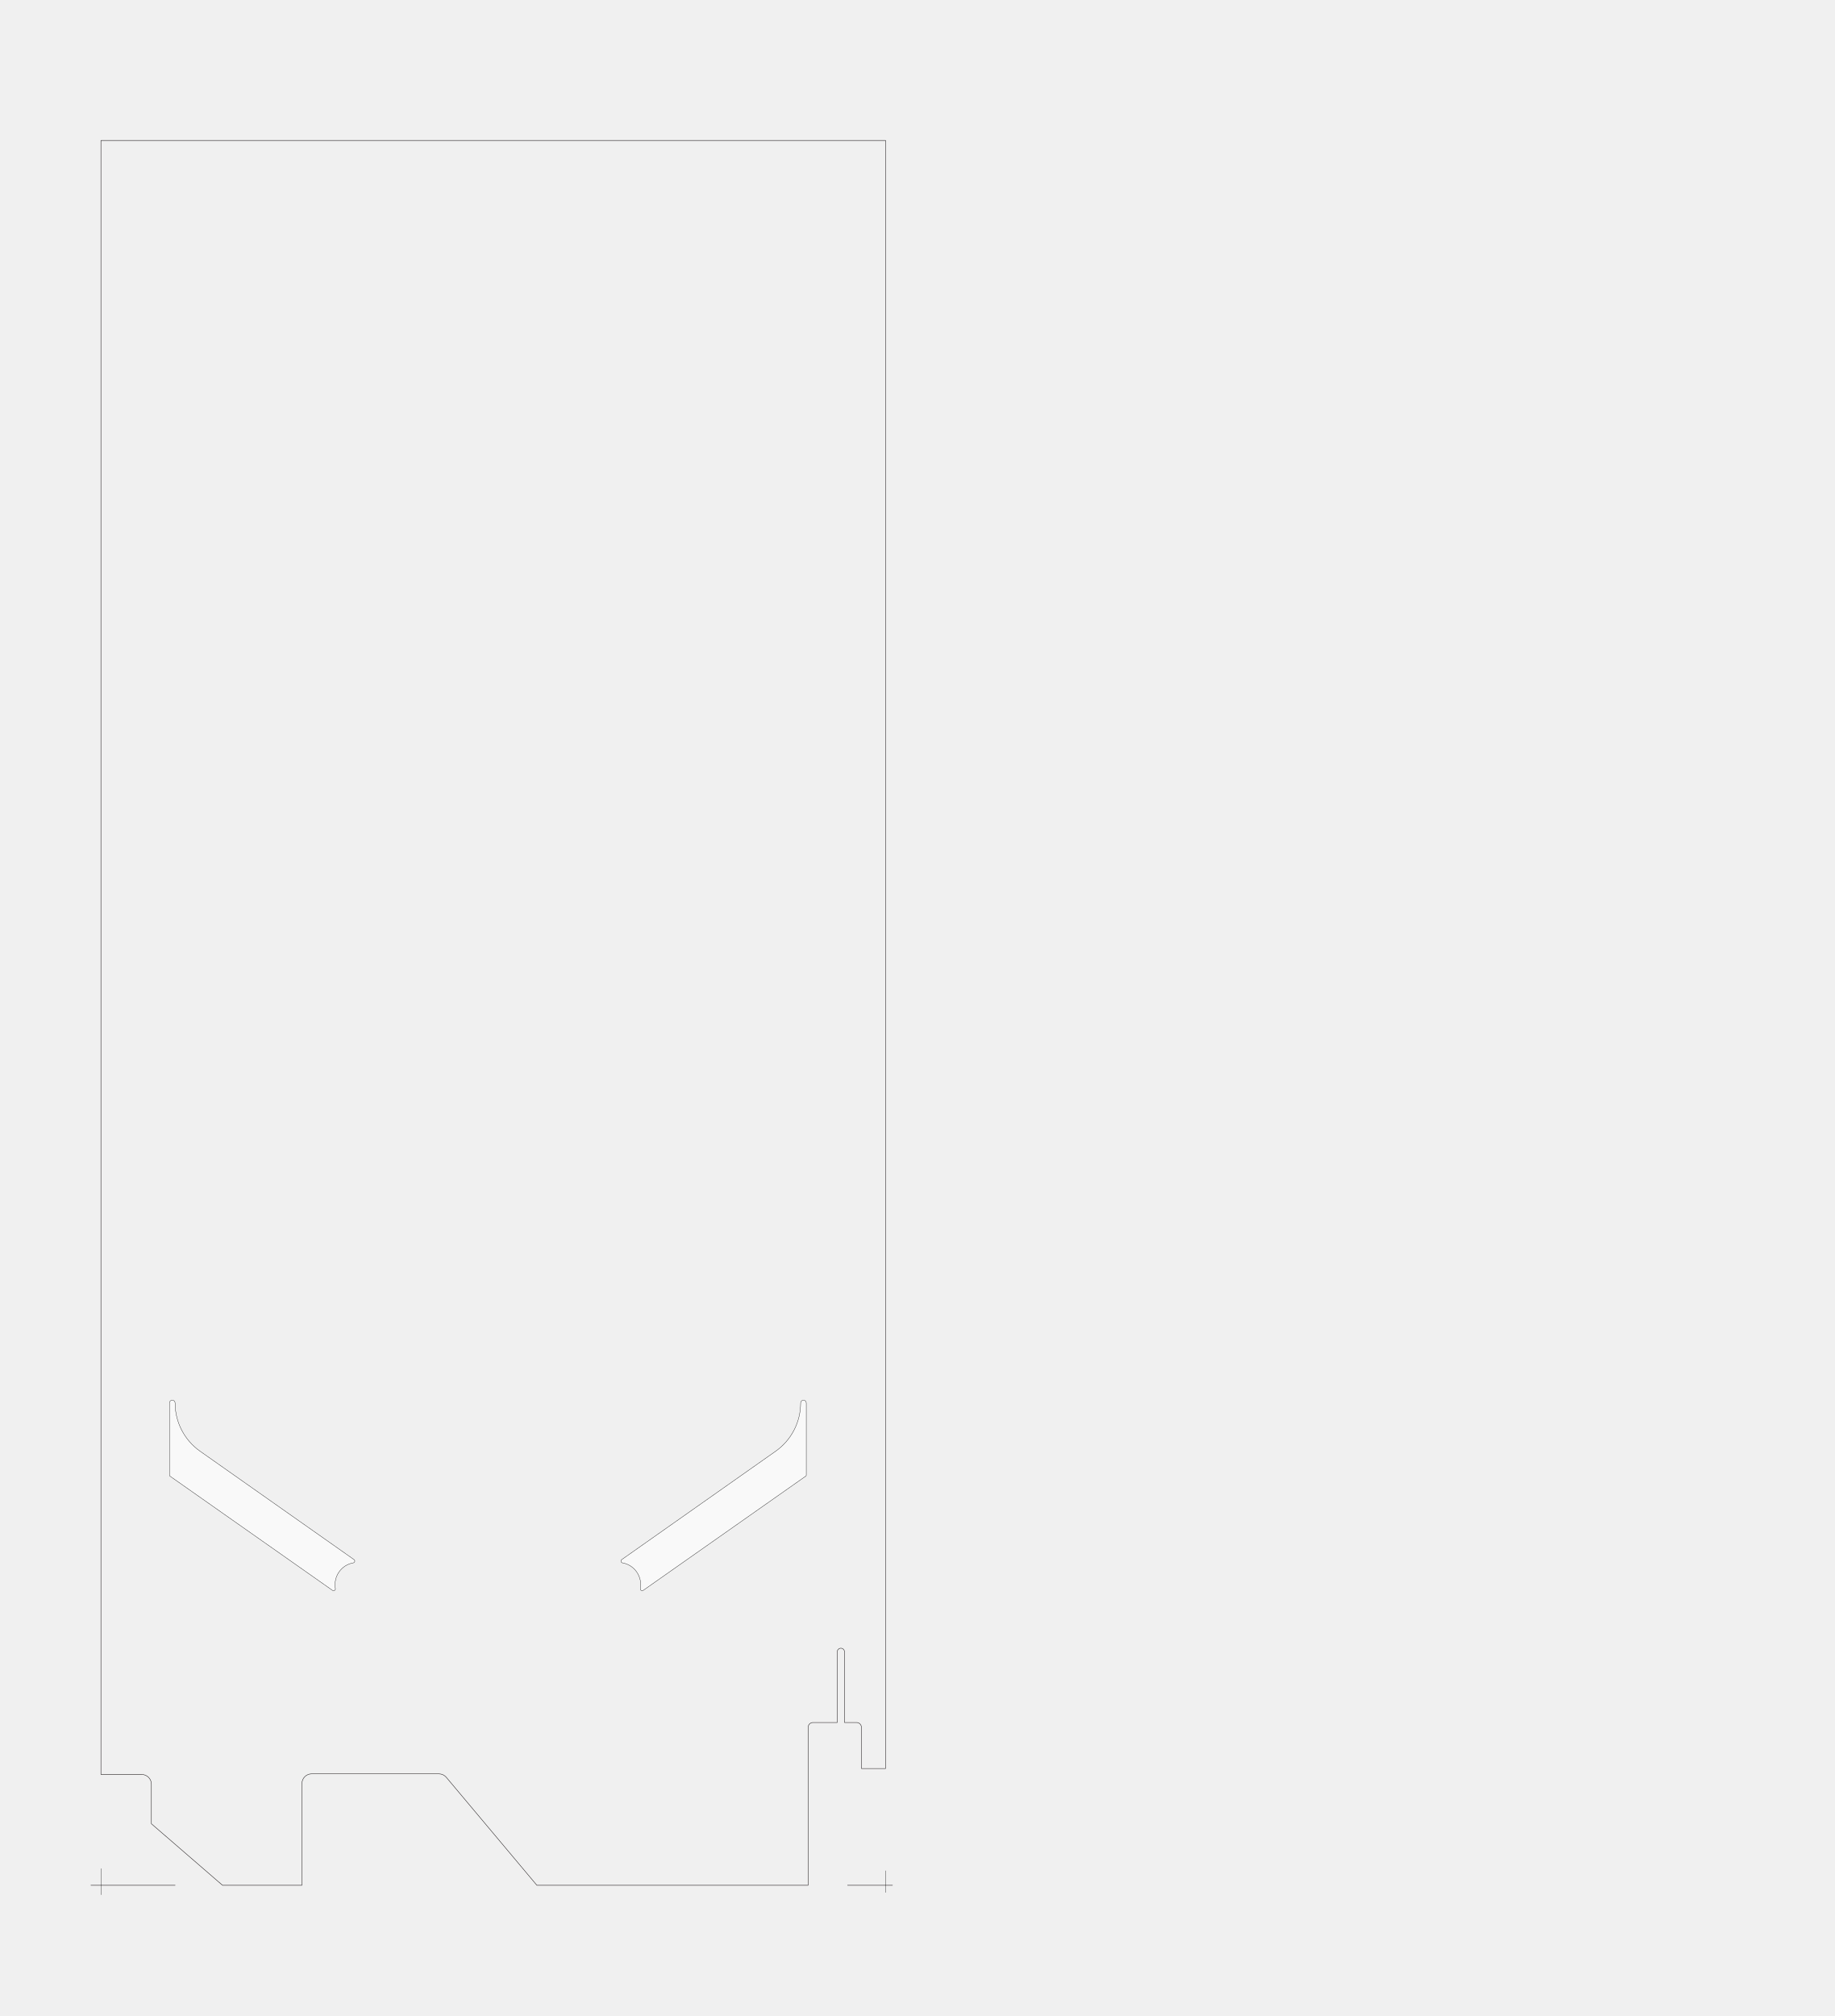
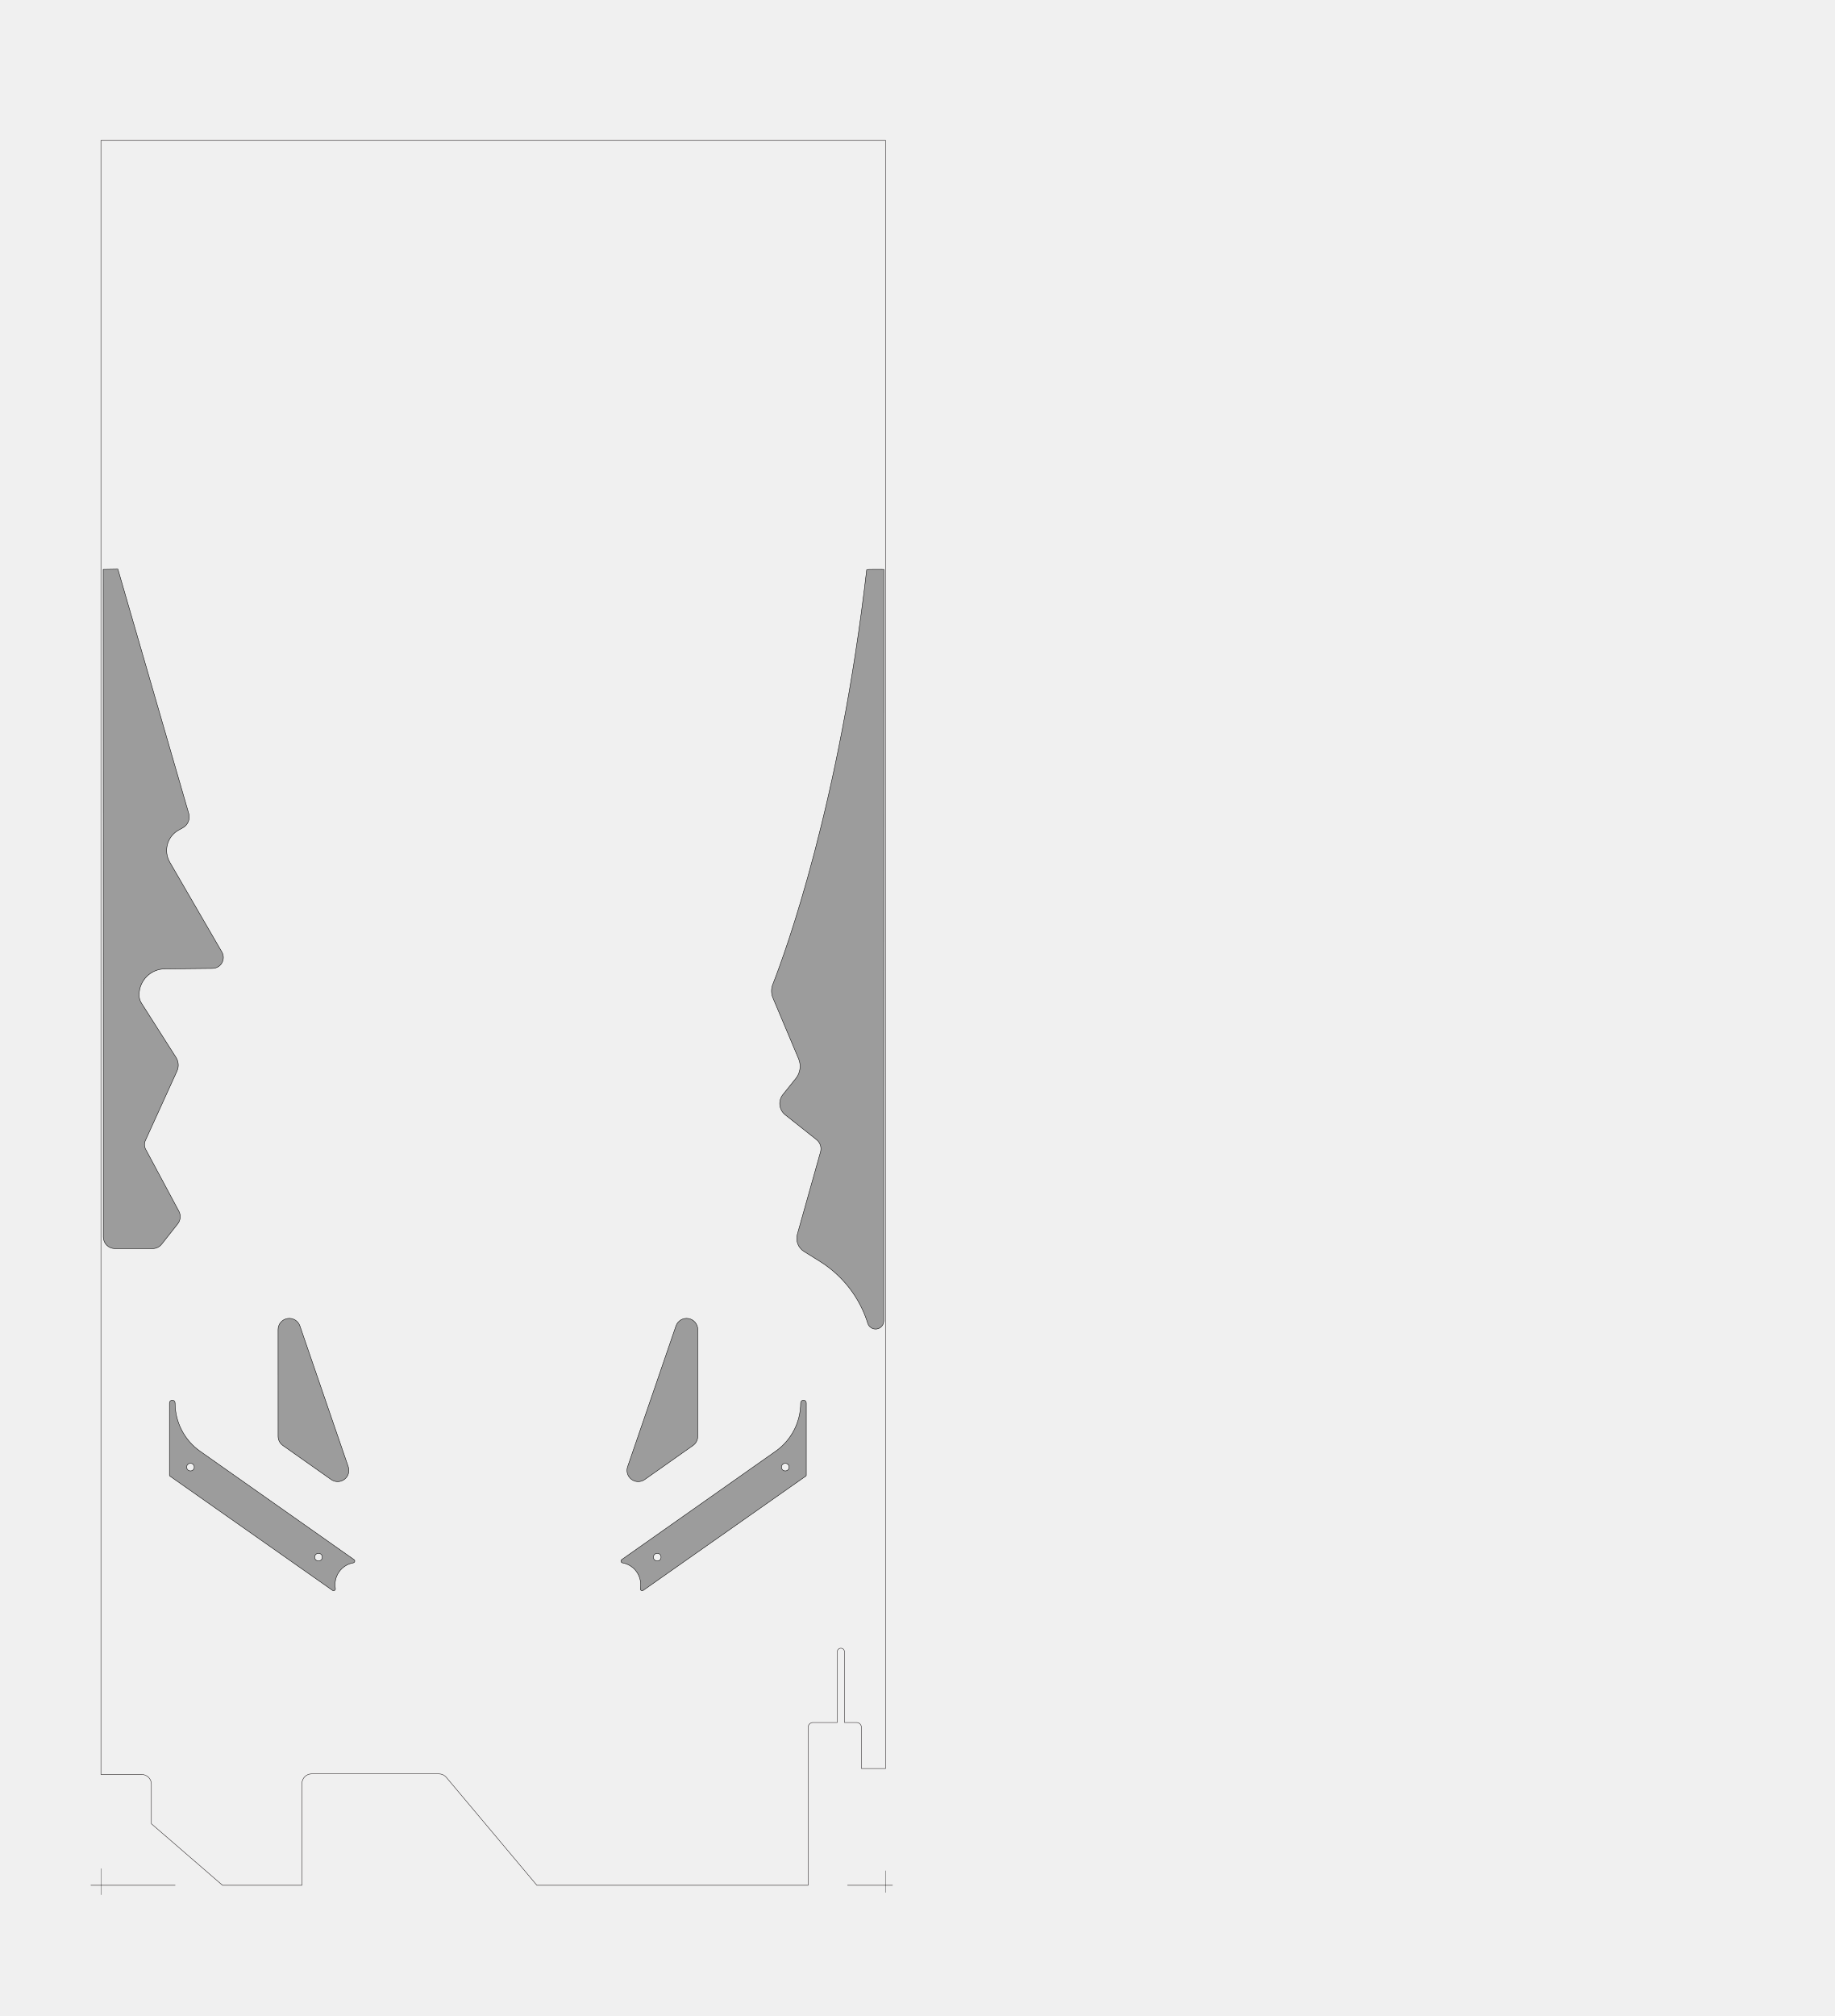
<svg xmlns="http://www.w3.org/2000/svg" width="4544px" height="4993px" version="1.1" xml:space="preserve" style="fill-rule:evenodd;clip-rule:evenodd;stroke-linecap:round;stroke-linejoin:round;stroke-miterlimit:2.613;">
  <g clip-path="url(#_clip2)">
    <g id="Playfield-Outline-.--Top-Bottom-Sticker-Drill-Rout-Plastic-Bevel-Art-Assembly-Rubber-Todo">
      <path d="M250.028,347.831L2193.89,347.831L2193.89,4380.1L2133.9,4380.1L2133.9,4278.1L2133.89,4278.1C2133.89,4271.49 2128.51,4266.11 2121.89,4266.11L2091.95,4266.11L2092.01,4091.14L2092,4091.14C2092,4086.18 2087.96,4082.14 2083.01,4082.14C2078.05,4082.14 2074.01,4086.18 2074.01,4091.14L2074.01,4091.14L2074.06,4266.11L2013.9,4266.11C2007.29,4266.11 2001.91,4271.49 2001.91,4278.1L2001.91,4669.25L1329.95,4669.25L1105.57,4401.84L1105.56,4401.8C1101.06,4396.46 1094.21,4393.27 1087.18,4393.27L771.991,4393.27C758.778,4393.27 747.992,4404.05 747.992,4417.26L747.992,4669.25L551.237,4669.25L375.011,4516.87L375.011,4418.81C375.011,4405.6 364.232,4394.82 351.012,4394.82L250.028,4394.82L250.028,347.831Z" style="fill:none;stroke:rgb(35,31,32);stroke-width:1.11px;" />
    </g>
    <g id="Playfield-Guides-.--Top-Bottom-Sticker-Drill-Rout-Plastic-Bevel-Art-Assembly-Rubber-Todo">
      <path d="M433.899,4669.25L225.12,4669.25" style="fill:none;stroke:rgb(35,31,32);stroke-width:1.11px;" />
      <path d="M2210.9,4669.25L2099.49,4669.25" style="fill:none;stroke:rgb(35,31,32);stroke-width:1.11px;" />
      <path d="M2194.03,4687.12L2194.03,4633.23" style="fill:none;stroke:black;stroke-width:0.74px;stroke-miterlimit:10;" />
      <path d="M250.14,4692.72L250.14,4627.94" style="fill:none;stroke:black;stroke-width:0.74px;stroke-miterlimit:10;" />
    </g>
    <g id="R-Ball-Guide">
-       <path id="Plastic" d="M1921.66,3594.06L1540.01,3862.72C1538.54,3863.76 1537.93,3865.54 1538.33,3867.32C1538.72,3869.08 1540.36,3870.47 1542.13,3870.77C1556.35,3873.23 1569.01,3881.36 1577.31,3893.32C1585.6,3905.3 1588.82,3920.01 1586.29,3934.42C1585.97,3936.22 1586.76,3938.03 1588.31,3939.02C1589.84,3939.99 1591.83,3939.95 1593.32,3938.9L1995.65,3656.2C1996.3,3655.7 1997.24,3655.24 1997.29,3653.74L1997.29,3474.68C1997.29,3470.83 1994.17,3467.71 1990.33,3467.71C1986.48,3467.71 1983.36,3470.83 1983.36,3474.68C1983.36,3522.2 1960.35,3566.74 1921.66,3594.06L1921.66,3594.06Z" style="fill:white;fill-opacity:0.616;stroke:black;stroke-width:0.74px;stroke-miterlimit:10;" />
+       <g id="Plastic">
+         <path d="M1921.66,3594.06L1540.01,3862.72C1538.54,3863.76 1537.93,3865.54 1538.33,3867.32C1538.72,3869.08 1540.36,3870.47 1542.13,3870.77C1556.35,3873.23 1569.01,3881.36 1577.31,3893.32C1585.6,3905.3 1588.82,3920.01 1586.29,3934.42C1585.97,3936.22 1586.76,3938.03 1588.31,3939.02C1589.84,3939.99 1591.83,3939.95 1593.32,3938.9L1995.65,3656.2C1996.3,3655.7 1997.24,3655.24 1997.29,3653.74L1997.29,3474.68C1997.29,3470.83 1994.17,3467.71 1990.33,3467.71C1986.48,3467.71 1983.36,3470.83 1983.36,3474.68C1983.36,3522.2 1960.35,3566.74 1921.66,3594.06L1921.66,3594.06ZM1618.75,3856.57C1618.74,3869.05 1637.48,3869.05 1637.47,3856.57C1637.48,3844.09 1618.74,3844.09 1618.75,3856.57ZM1935.91,3633.58C1935.9,3646.06 1954.63,3646.06 1954.63,3633.58C1954.64,3621.1 1935.9,3621.1 1935.91,3633.58Z" style="fill:rgb(156,156,156);stroke:black;stroke-width:1.07px;stroke-miterlimit:10;" />
+       </g>
    </g>
    <g id="L-Ball-Guide">
-       <path id="Plastic1" d="M495.411,3594.06L877.067,3862.72C878.535,3863.76 879.141,3865.54 878.741,3867.32C878.349,3869.08 876.711,3870.47 874.945,3870.77C860.724,3873.23 848.065,3881.36 839.766,3893.32C831.475,3905.3 828.249,3920.01 830.778,3934.42C831.105,3936.22 830.31,3938.03 828.766,3939.02C827.229,3939.99 825.247,3939.95 823.754,3938.9L421.418,3656.2C420.77,3655.7 419.829,3655.24 419.779,3653.74L419.782,3474.68C419.782,3470.83 422.9,3467.71 426.746,3467.71C430.592,3467.71 433.711,3470.83 433.711,3474.68C433.711,3522.2 456.728,3566.74 495.411,3594.06L495.411,3594.06Z" style="fill:white;fill-opacity:0.616;stroke:black;stroke-width:0.74px;stroke-miterlimit:10;" />
+       <g id="Plastic1">
+         <path d="M495.411,3594.06L877.067,3862.72C878.535,3863.76 879.141,3865.54 878.741,3867.32C878.349,3869.08 876.711,3870.47 874.945,3870.77C860.724,3873.23 848.065,3881.36 839.766,3893.32C831.475,3905.3 828.249,3920.01 830.778,3934.42C831.105,3936.22 830.31,3938.03 828.766,3939.02C827.229,3939.99 825.247,3939.95 823.754,3938.9L421.418,3656.2C420.77,3655.7 419.829,3655.24 419.779,3653.74L419.782,3474.68C419.782,3470.83 422.9,3467.71 426.746,3467.71C430.592,3467.71 433.711,3470.83 433.711,3474.68C433.711,3522.2 456.728,3566.74 495.411,3594.06L495.411,3594.06ZM779.611,3856.57C779.604,3869.05 798.338,3869.05 798.331,3856.57C798.345,3844.09 779.604,3844.09 779.611,3856.57ZM462.46,3633.59C462.453,3646.07 481.187,3646.07 481.18,3633.59C481.193,3621.11 462.453,3621.11 462.46,3633.59Z" style="fill:rgb(156,156,156);stroke:black;stroke-width:1.07px;stroke-miterlimit:10;" />
+       </g>
+     </g>
+     <g id="Plastics">
+       <g id="Plastics1">
+         <path d="M1596.98,3664.47C1587.13,3671.41 1573.92,3671.22 1564.28,3663.99C1554.64,3656.75 1550.76,3644.13 1554.68,3632.73C1585.5,3543 1635.87,3396.37 1674.49,3283.93C1678.91,3271.09 1691.96,3263.31 1705.36,3265.55C1718.76,3267.79 1728.57,3279.39 1728.57,3292.97C1728.55,3396.12 1728.52,3516.46 1728.51,3557.32C1728.51,3566.35 1724.12,3574.82 1716.73,3580.02C1693.69,3596.27 1641.02,3633.41 1596.98,3664.47Z" style="fill:rgb(156,156,156);stroke:black;stroke-width:1.07px;" />
+         <path d="M820.435,3664.47C830.286,3671.41 843.491,3671.22 853.132,3663.99C862.773,3656.75 866.651,3644.13 862.735,3632.73C831.913,3543 781.542,3396.37 742.92,3283.93C738.507,3271.09 725.453,3263.31 712.055,3265.55C698.657,3267.79 688.84,3279.39 688.844,3292.97C688.867,3396.12 688.894,3516.46 688.903,3557.32C688.906,3566.35 693.297,3574.82 700.679,3580.02C723.725,3596.27 776.389,3633.41 820.435,3664.47Z" style="fill:rgb(156,156,156);stroke:black;stroke-width:1.07px;" />
+         <path d="M440.28,3031.14C447.376,3022.14 448.463,3009.79 443.048,2999.69C423.406,2963.06 376.869,2876.27 360.748,2846.2C357.21,2839.6 356.954,2831.73 360.055,2824.91C375.008,2792.06 420.002,2693.21 438.421,2652.74C443.407,2641.79 442.514,2629.06 436.047,2618.91C414.793,2585.54 366.884,2510.34 350.274,2484.26C346.488,2478.32 344.517,2471.4 344.6,2464.36C344.605,2463.99 344.609,2463.62 344.614,2463.24C345.029,2428.25 373.312,2400.01 408.296,2399.64C445.746,2399.25 492.449,2398.76 526.536,2398.4C536.158,2398.3 545,2393.09 549.758,2384.73C554.516,2376.37 554.472,2366.1 549.643,2357.78C516.719,2301.05 456.57,2197.39 420.557,2135.33C412.783,2121.93 410.724,2105.97 414.844,2091.04C418.964,2076.11 428.916,2063.47 442.46,2055.95C446.168,2053.89 449.766,2051.9 453.129,2050.03C465.542,2043.14 471.542,2028.59 467.588,2014.95C434.592,1901.19 292.019,1409.6 292.019,1409.6L255.642,1410.25L255.947,2796.18C255.947,2796.18 255.947,2989.17 255.947,3063.61C255.947,3071.25 258.982,3078.57 264.383,3083.97C269.784,3089.37 277.109,3092.41 284.747,3092.41C313.394,3092.41 356.135,3092.41 377.99,3092.41C386.809,3092.41 395.142,3088.37 400.603,3081.44C411.042,3068.21 428.641,3045.89 440.28,3031.14Z" style="fill:rgb(156,156,156);stroke:black;stroke-width:1.07px;stroke-linecap:butt;stroke-miterlimit:1.414;" />
+         <path d="M2032.55,2853.03C2035.7,2841.85 2031.83,2829.88 2022.73,2822.66C2003.35,2807.28 1969.24,2780.22 1945.01,2760.99C1937.59,2755.11 1932.83,2746.51 1931.77,2737.1C1930.72,2727.7 1933.45,2718.26 1939.38,2710.88C1949.72,2697.99 1961.83,2682.89 1971.54,2670.8C1982.52,2657.12 1985.11,2638.53 1978.3,2622.38C1961.22,2581.89 1928.91,2505.29 1914.66,2471.49C1910.11,2460.69 1910.04,2448.53 1914.46,2437.68C1946.24,2356.61 2080.09,1990 2147.01,1410.85C2147.13,1409.8 2189.59,1410.25 2189.59,1410.25L2189.28,2796.18C2189.28,2796.18 2189.28,3092.59 2189.28,3271.41C2189.28,3281.43 2181.97,3289.95 2172.06,3291.46C2162.16,3292.98 2152.63,3287.04 2149.63,3277.48C2149.63,3277.48 2149.63,3277.47 2149.63,3277.47C2129.64,3213.72 2087.48,3159.24 2030.78,3123.89C2016.41,3114.93 2002.64,3106.35 1991.63,3099.49C1977.29,3090.55 1970.57,3073.2 1975.15,3056.93C1989.59,3005.62 2020.31,2896.51 2032.55,2853.03Z" style="fill:rgb(156,156,156);stroke:black;stroke-width:1.07px;stroke-linecap:butt;stroke-miterlimit:1.414;" />
+       </g>
    </g>
  </g>
</svg>
